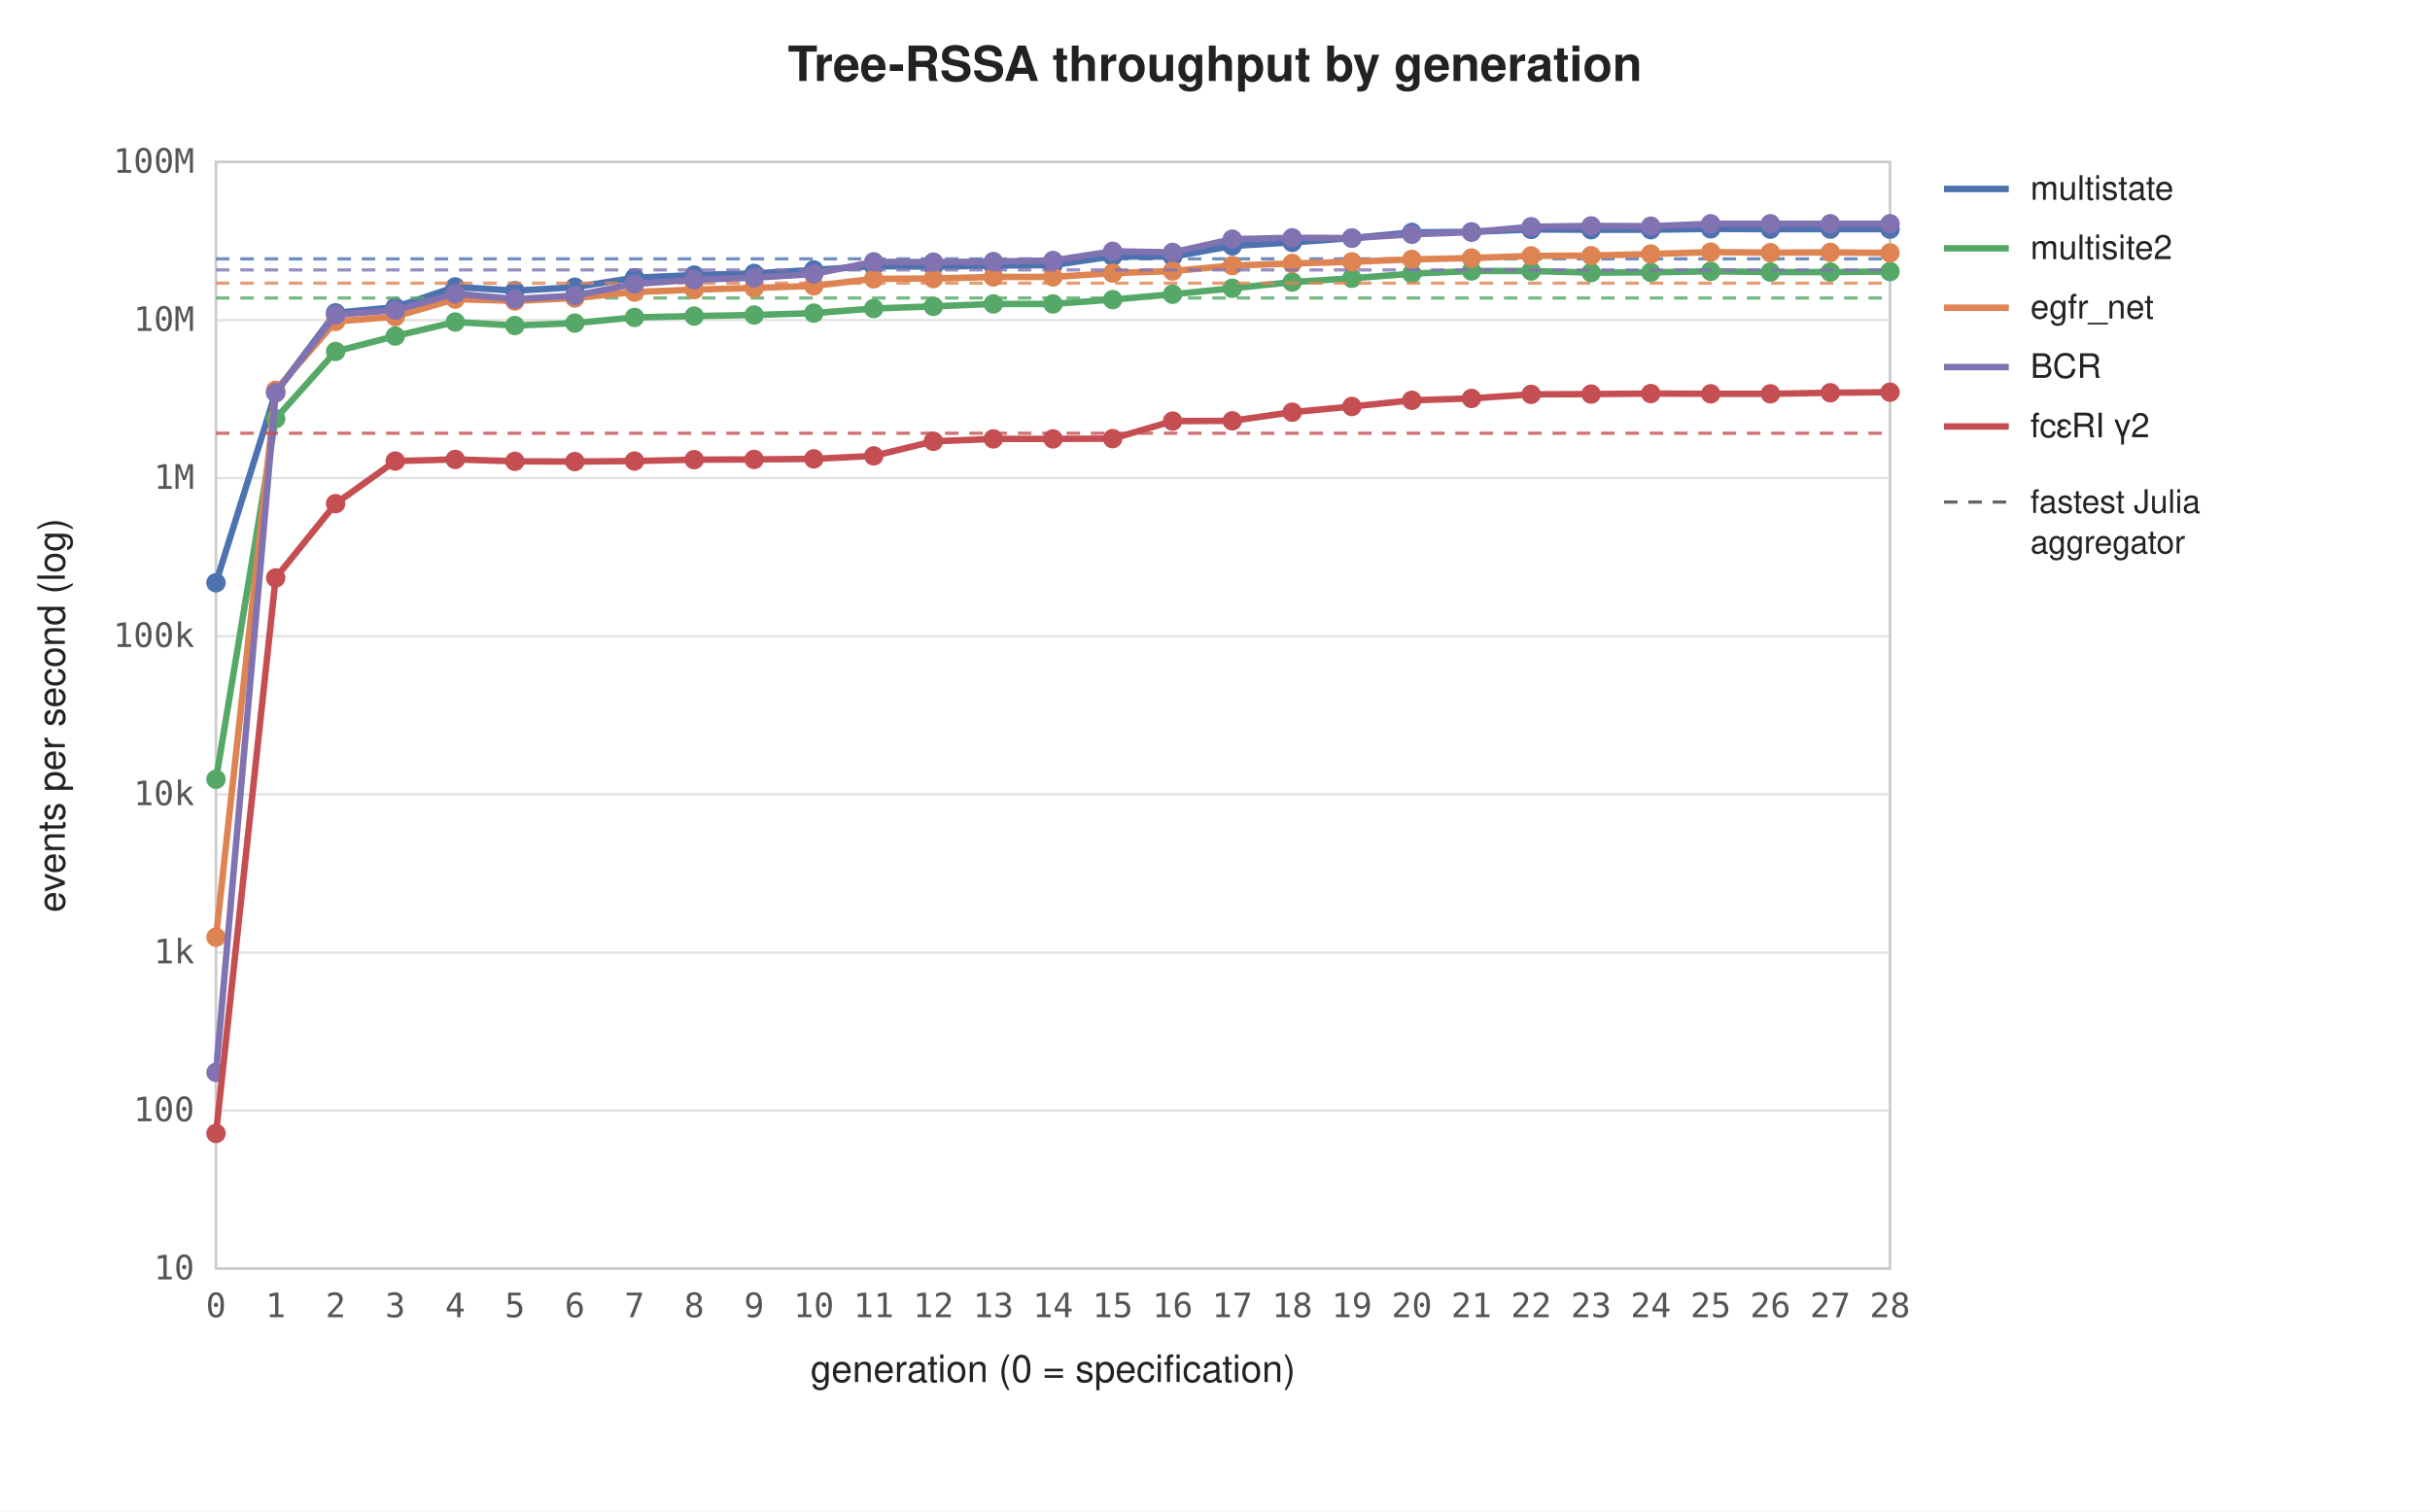
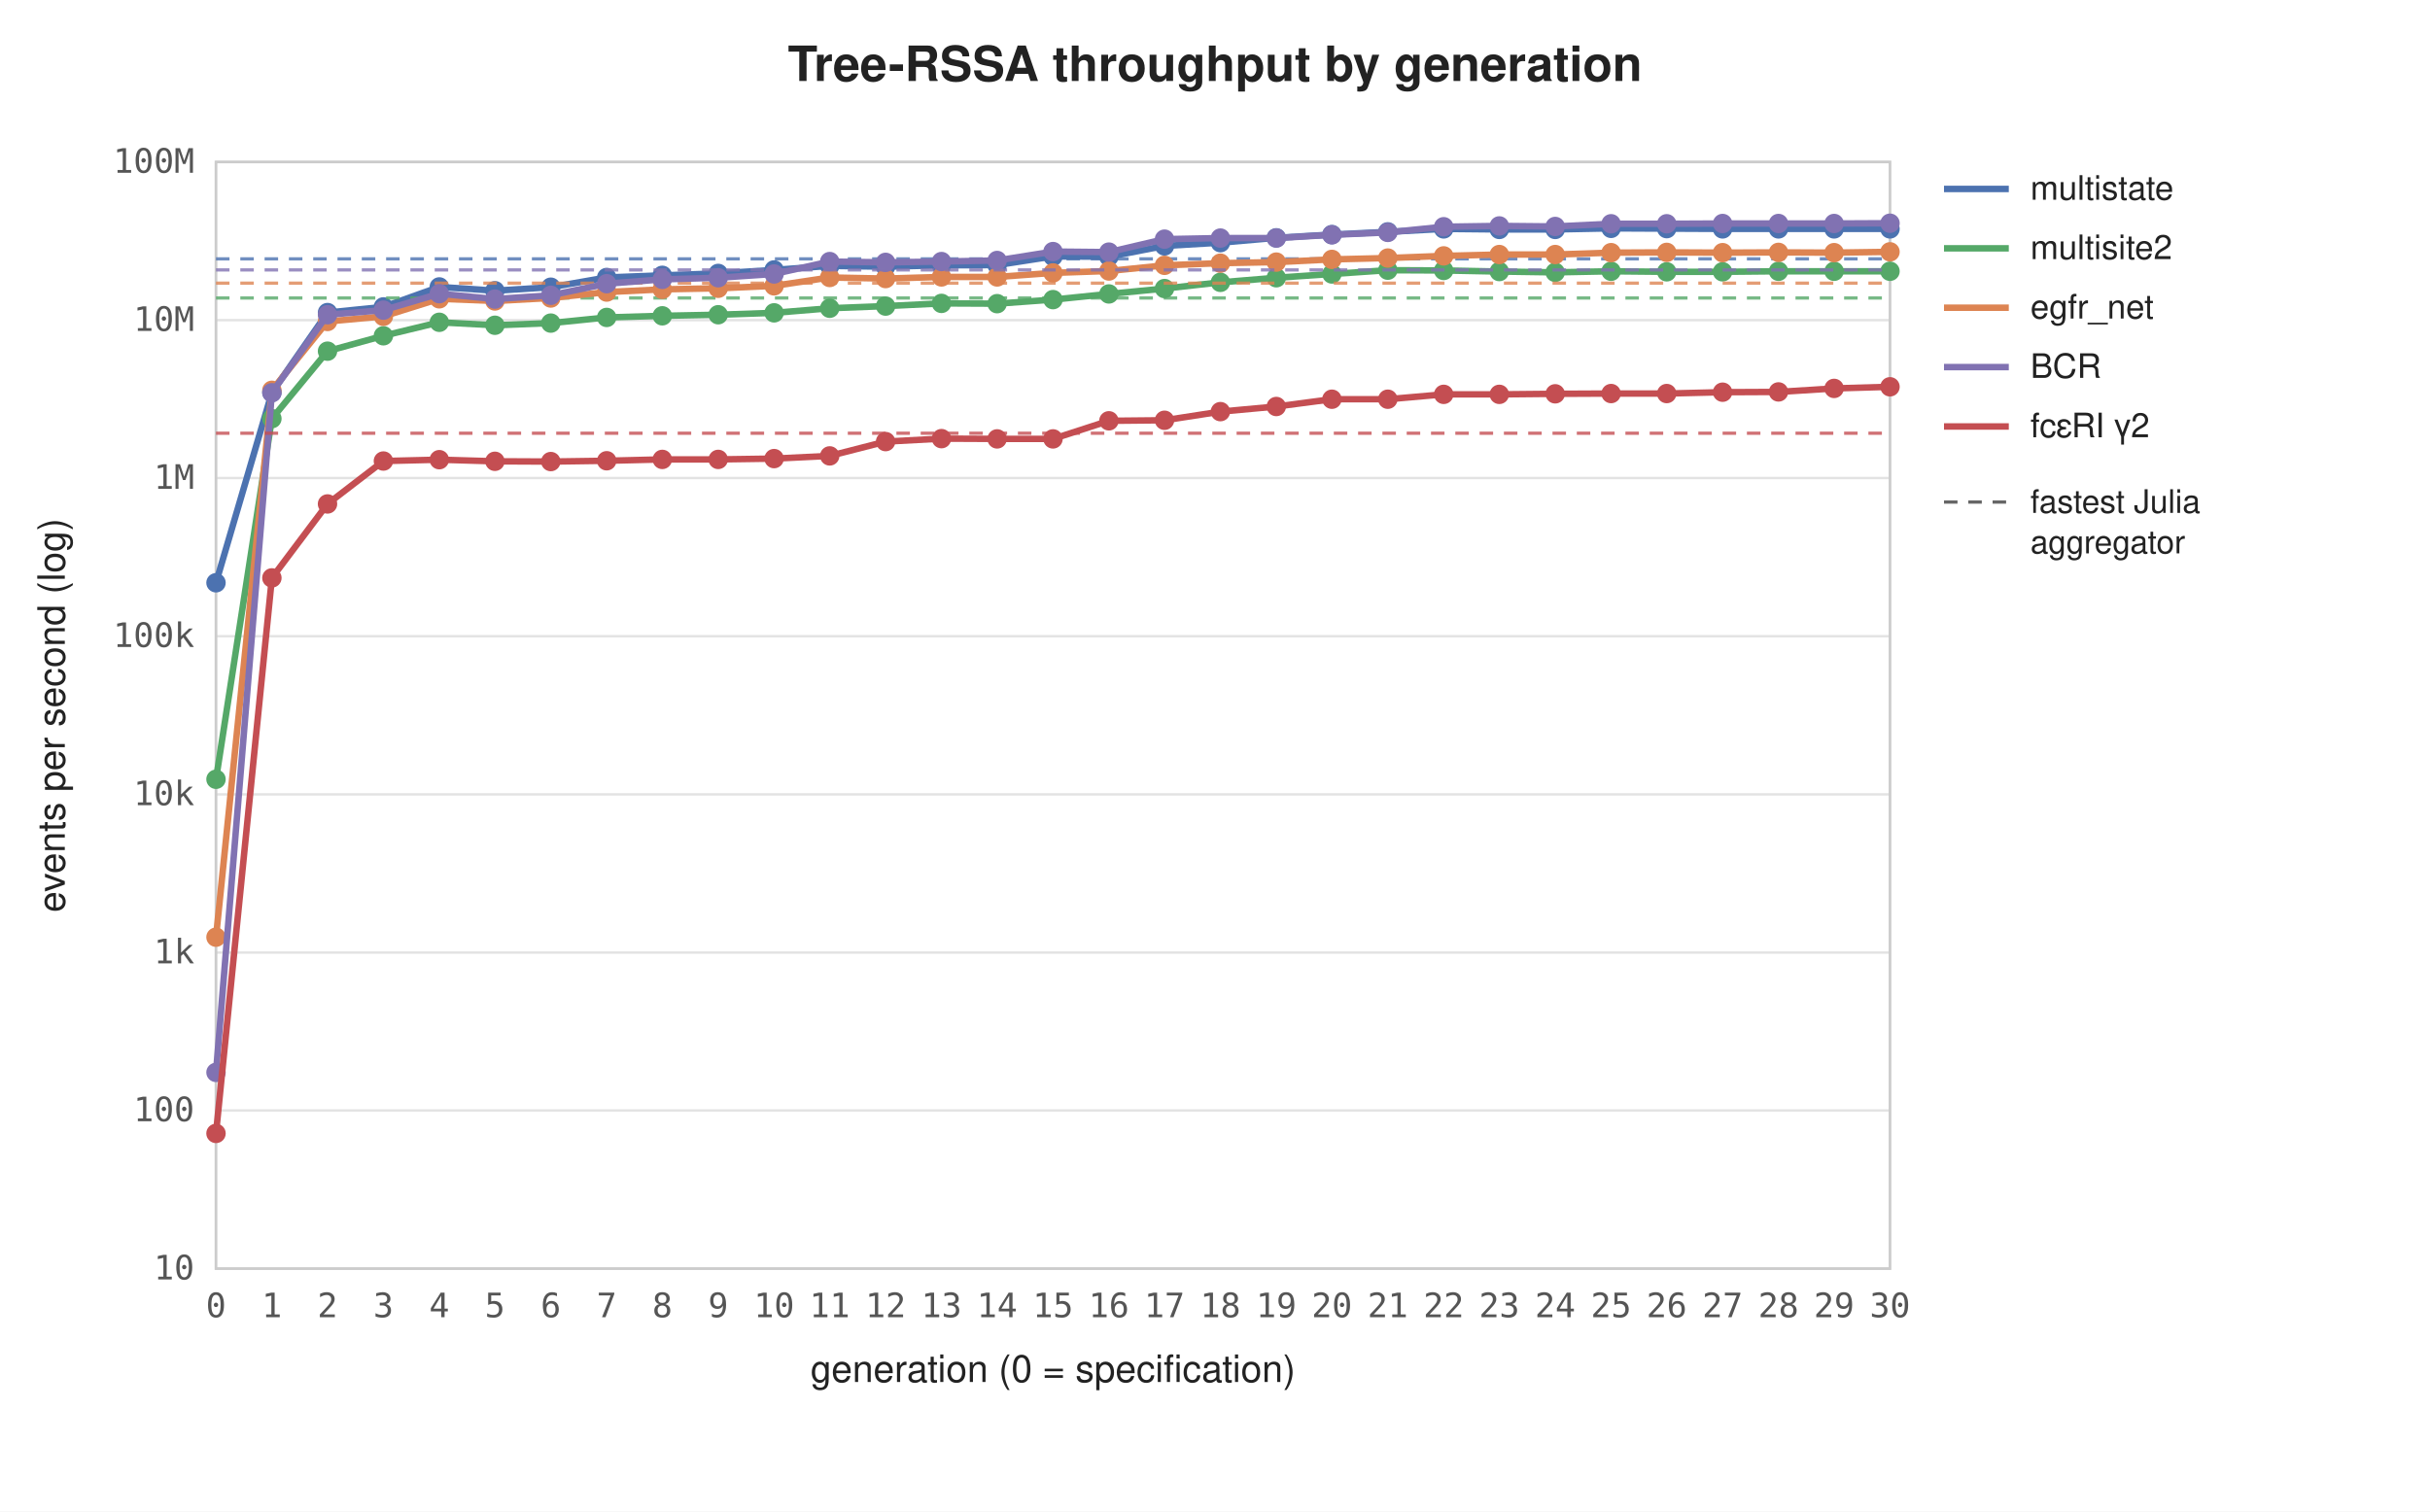
<svg xmlns="http://www.w3.org/2000/svg" viewBox="0 0 900 560" font-family="Helvetica, Arial, sans-serif">
  <rect width="900" height="560" fill="#ffffff" />
  <text x="450.0" y="30" text-anchor="middle" font-size="18" font-weight="bold" fill="#222">Tree-RSSA throughput by generation</text>
  <g stroke="#e3e3e3" stroke-width="0.9">
    <line x1="80" x2="700" y1="470.0" y2="470.0" />
    <line x1="80" x2="700" y1="411.4" y2="411.4" />
    <line x1="80" x2="700" y1="352.9" y2="352.9" />
    <line x1="80" x2="700" y1="294.3" y2="294.3" />
    <line x1="80" x2="700" y1="235.7" y2="235.7" />
    <line x1="80" x2="700" y1="177.1" y2="177.1" />
    <line x1="80" x2="700" y1="118.6" y2="118.6" />
    <line x1="80" x2="700" y1="60.0" y2="60.0" />
  </g>
  <g font-size="12.5" fill="#555" font-family="Menlo, Consolas, monospace">
    <text x="72" y="474.0" text-anchor="end">10</text>
    <text x="72" y="415.4" text-anchor="end">100</text>
    <text x="72" y="356.9" text-anchor="end">1k</text>
    <text x="72" y="298.3" text-anchor="end">10k</text>
    <text x="72" y="239.7" text-anchor="end">100k</text>
    <text x="72" y="181.1" text-anchor="end">1M</text>
    <text x="72" y="122.6" text-anchor="end">10M</text>
    <text x="72" y="64.0" text-anchor="end">100M</text>
    <text x="80.0" y="488" text-anchor="middle">0</text>
-     <text x="102.1" y="488" text-anchor="middle">1</text>
-     <text x="124.3" y="488" text-anchor="middle">2</text>
-     <text x="146.4" y="488" text-anchor="middle">3</text>
-     <text x="168.6" y="488" text-anchor="middle">4</text>
-     <text x="190.7" y="488" text-anchor="middle">5</text>
-     <text x="212.9" y="488" text-anchor="middle">6</text>
-     <text x="235.0" y="488" text-anchor="middle">7</text>
-     <text x="257.1" y="488" text-anchor="middle">8</text>
-     <text x="279.3" y="488" text-anchor="middle">9</text>
-     <text x="301.4" y="488" text-anchor="middle">10</text>
-     <text x="323.6" y="488" text-anchor="middle">11</text>
-     <text x="345.7" y="488" text-anchor="middle">12</text>
-     <text x="367.9" y="488" text-anchor="middle">13</text>
-     <text x="390.0" y="488" text-anchor="middle">14</text>
-     <text x="412.1" y="488" text-anchor="middle">15</text>
-     <text x="434.3" y="488" text-anchor="middle">16</text>
-     <text x="456.4" y="488" text-anchor="middle">17</text>
-     <text x="478.6" y="488" text-anchor="middle">18</text>
-     <text x="500.7" y="488" text-anchor="middle">19</text>
-     <text x="522.9" y="488" text-anchor="middle">20</text>
-     <text x="545.0" y="488" text-anchor="middle">21</text>
-     <text x="567.1" y="488" text-anchor="middle">22</text>
-     <text x="589.3" y="488" text-anchor="middle">23</text>
-     <text x="611.4" y="488" text-anchor="middle">24</text>
-     <text x="633.6" y="488" text-anchor="middle">25</text>
-     <text x="655.7" y="488" text-anchor="middle">26</text>
-     <text x="677.9" y="488" text-anchor="middle">27</text>
-     <text x="700.0" y="488" text-anchor="middle">28</text>
+     <text x="100.7" y="488" text-anchor="middle">1</text>
+     <text x="121.3" y="488" text-anchor="middle">2</text>
+     <text x="142.0" y="488" text-anchor="middle">3</text>
+     <text x="162.7" y="488" text-anchor="middle">4</text>
+     <text x="183.3" y="488" text-anchor="middle">5</text>
+     <text x="204.0" y="488" text-anchor="middle">6</text>
+     <text x="224.7" y="488" text-anchor="middle">7</text>
+     <text x="245.3" y="488" text-anchor="middle">8</text>
+     <text x="266.0" y="488" text-anchor="middle">9</text>
+     <text x="286.7" y="488" text-anchor="middle">10</text>
+     <text x="307.3" y="488" text-anchor="middle">11</text>
+     <text x="328.0" y="488" text-anchor="middle">12</text>
+     <text x="348.7" y="488" text-anchor="middle">13</text>
+     <text x="369.3" y="488" text-anchor="middle">14</text>
+     <text x="390.0" y="488" text-anchor="middle">15</text>
+     <text x="410.7" y="488" text-anchor="middle">16</text>
+     <text x="431.3" y="488" text-anchor="middle">17</text>
+     <text x="452.0" y="488" text-anchor="middle">18</text>
+     <text x="472.7" y="488" text-anchor="middle">19</text>
+     <text x="493.3" y="488" text-anchor="middle">20</text>
+     <text x="514.0" y="488" text-anchor="middle">21</text>
+     <text x="534.7" y="488" text-anchor="middle">22</text>
+     <text x="555.3" y="488" text-anchor="middle">23</text>
+     <text x="576.0" y="488" text-anchor="middle">24</text>
+     <text x="596.7" y="488" text-anchor="middle">25</text>
+     <text x="617.3" y="488" text-anchor="middle">26</text>
+     <text x="638.0" y="488" text-anchor="middle">27</text>
+     <text x="658.7" y="488" text-anchor="middle">28</text>
+     <text x="679.3" y="488" text-anchor="middle">29</text>
+     <text x="700.0" y="488" text-anchor="middle">30</text>
  </g>
  <rect x="80" y="60" width="620" height="410" fill="none" stroke="#cccccc" />
  <text x="390.0" y="512" text-anchor="middle" font-size="14" fill="#222">generation (0 = specification)</text>
  <text transform="translate(24 265.0) rotate(-90)" text-anchor="middle" font-size="14" fill="#222">events per second (log)</text>
-   <path d="M80.0,215.9L102.1,145.4L124.3,115.9L146.4,113.8L168.6,106.3L190.7,107.7L212.9,106.4L235.0,102.9L257.1,101.9L279.3,101.3L301.4,100.0L323.6,98.6L345.7,98.8L367.9,98.4L390.0,98.2L412.1,95.0L434.3,95.1L456.4,91.1L478.6,89.8L500.7,88.2L522.9,86.1L545.0,85.9L567.1,85.0L589.3,85.1L611.4,85.1L633.6,84.8L655.7,84.9L677.9,84.9L700.0,84.9" fill="none" stroke="#4c72b0" stroke-width="2.4" />
+   <path d="M80.0,215.9L100.7,145.4L121.3,115.8L142.0,113.7L162.7,106.3L183.3,107.7L204.0,106.4L224.7,102.8L245.3,102.0L266.0,101.3L286.7,100.0L307.3,98.5L328.0,98.8L348.7,98.3L369.3,98.2L390.0,95.0L410.7,95.1L431.3,91.1L452.0,89.9L472.7,88.1L493.3,86.9L514.0,85.9L534.7,84.8L555.3,85.0L576.0,85.0L596.7,84.6L617.3,84.7L638.0,84.8L658.7,84.8L679.3,84.8L700.0,84.8" fill="none" stroke="#4c72b0" stroke-width="2.4" />
  <circle cx="80.0" cy="215.9" r="3.6" fill="#4c72b0" />
-   <circle cx="102.1" cy="145.4" r="3.6" fill="#4c72b0" />
-   <circle cx="124.3" cy="115.9" r="3.6" fill="#4c72b0" />
-   <circle cx="146.4" cy="113.8" r="3.6" fill="#4c72b0" />
-   <circle cx="168.6" cy="106.3" r="3.6" fill="#4c72b0" />
-   <circle cx="190.7" cy="107.7" r="3.6" fill="#4c72b0" />
-   <circle cx="212.9" cy="106.4" r="3.6" fill="#4c72b0" />
-   <circle cx="235.0" cy="102.9" r="3.6" fill="#4c72b0" />
-   <circle cx="257.1" cy="101.9" r="3.6" fill="#4c72b0" />
-   <circle cx="279.3" cy="101.3" r="3.6" fill="#4c72b0" />
-   <circle cx="301.4" cy="100.0" r="3.6" fill="#4c72b0" />
-   <circle cx="323.6" cy="98.6" r="3.6" fill="#4c72b0" />
-   <circle cx="345.7" cy="98.8" r="3.6" fill="#4c72b0" />
-   <circle cx="367.9" cy="98.4" r="3.6" fill="#4c72b0" />
-   <circle cx="390.0" cy="98.2" r="3.6" fill="#4c72b0" />
-   <circle cx="412.1" cy="95.0" r="3.6" fill="#4c72b0" />
-   <circle cx="434.3" cy="95.1" r="3.6" fill="#4c72b0" />
-   <circle cx="456.4" cy="91.1" r="3.6" fill="#4c72b0" />
-   <circle cx="478.6" cy="89.8" r="3.6" fill="#4c72b0" />
-   <circle cx="500.7" cy="88.2" r="3.6" fill="#4c72b0" />
-   <circle cx="522.9" cy="86.1" r="3.6" fill="#4c72b0" />
-   <circle cx="545.0" cy="85.9" r="3.6" fill="#4c72b0" />
-   <circle cx="567.1" cy="85.0" r="3.6" fill="#4c72b0" />
-   <circle cx="589.3" cy="85.1" r="3.6" fill="#4c72b0" />
-   <circle cx="611.4" cy="85.1" r="3.6" fill="#4c72b0" />
-   <circle cx="633.6" cy="84.8" r="3.6" fill="#4c72b0" />
-   <circle cx="655.7" cy="84.9" r="3.6" fill="#4c72b0" />
-   <circle cx="677.9" cy="84.9" r="3.6" fill="#4c72b0" />
-   <circle cx="700.0" cy="84.9" r="3.6" fill="#4c72b0" />
+   <circle cx="100.7" cy="145.4" r="3.6" fill="#4c72b0" />
+   <circle cx="121.3" cy="115.8" r="3.6" fill="#4c72b0" />
+   <circle cx="142.0" cy="113.7" r="3.6" fill="#4c72b0" />
+   <circle cx="162.7" cy="106.3" r="3.6" fill="#4c72b0" />
+   <circle cx="183.3" cy="107.7" r="3.6" fill="#4c72b0" />
+   <circle cx="204.0" cy="106.4" r="3.6" fill="#4c72b0" />
+   <circle cx="224.7" cy="102.8" r="3.6" fill="#4c72b0" />
+   <circle cx="245.3" cy="102.0" r="3.6" fill="#4c72b0" />
+   <circle cx="266.0" cy="101.3" r="3.6" fill="#4c72b0" />
+   <circle cx="286.7" cy="100.0" r="3.6" fill="#4c72b0" />
+   <circle cx="307.3" cy="98.5" r="3.6" fill="#4c72b0" />
+   <circle cx="328.0" cy="98.8" r="3.6" fill="#4c72b0" />
+   <circle cx="348.7" cy="98.3" r="3.6" fill="#4c72b0" />
+   <circle cx="369.3" cy="98.2" r="3.6" fill="#4c72b0" />
+   <circle cx="390.0" cy="95.0" r="3.6" fill="#4c72b0" />
+   <circle cx="410.7" cy="95.1" r="3.6" fill="#4c72b0" />
+   <circle cx="431.3" cy="91.1" r="3.6" fill="#4c72b0" />
+   <circle cx="452.0" cy="89.9" r="3.6" fill="#4c72b0" />
+   <circle cx="472.7" cy="88.1" r="3.6" fill="#4c72b0" />
+   <circle cx="493.3" cy="86.9" r="3.6" fill="#4c72b0" />
+   <circle cx="514.0" cy="85.9" r="3.6" fill="#4c72b0" />
+   <circle cx="534.7" cy="84.8" r="3.6" fill="#4c72b0" />
+   <circle cx="555.3" cy="85.0" r="3.6" fill="#4c72b0" />
+   <circle cx="576.0" cy="85.0" r="3.6" fill="#4c72b0" />
+   <circle cx="596.7" cy="84.6" r="3.6" fill="#4c72b0" />
+   <circle cx="617.3" cy="84.7" r="3.6" fill="#4c72b0" />
+   <circle cx="638.0" cy="84.8" r="3.6" fill="#4c72b0" />
+   <circle cx="658.7" cy="84.8" r="3.6" fill="#4c72b0" />
+   <circle cx="679.3" cy="84.8" r="3.6" fill="#4c72b0" />
+   <circle cx="700.0" cy="84.8" r="3.6" fill="#4c72b0" />
  <line x1="80" x2="700" y1="95.9" y2="95.9" stroke="#4c72b0" stroke-width="1.2" stroke-dasharray="5,4" opacity="0.8" />
  <line x1="720" x2="744" y1="70" y2="70" stroke="#4c72b0" stroke-width="2.4" />
  <text x="752" y="74" font-size="12.5" fill="#222">multistate</text>
-   <path d="M80.0,288.7L102.1,155.1L124.3,130.2L146.4,124.5L168.6,119.3L190.7,120.6L212.9,119.7L235.0,117.6L257.1,117.1L279.3,116.7L301.4,116.0L323.6,114.3L345.7,113.5L367.9,112.6L390.0,112.6L412.1,111.0L434.3,109.0L456.4,106.8L478.6,104.5L500.7,103.1L522.9,101.4L545.0,100.4L567.1,100.4L589.3,101.0L611.4,100.9L633.6,100.5L655.7,100.8L677.9,100.8L700.0,100.6" fill="none" stroke="#55a868" stroke-width="2.4" />
+   <path d="M80.0,288.7L100.7,155.1L121.3,130.1L142.0,124.4L162.7,119.4L183.3,120.5L204.0,119.7L224.7,117.6L245.3,117.0L266.0,116.6L286.7,115.9L307.3,114.2L328.0,113.4L348.7,112.4L369.3,112.5L390.0,111.0L410.7,108.9L431.3,106.9L452.0,104.6L472.7,102.9L493.3,101.5L514.0,100.1L534.7,100.2L555.3,100.6L576.0,100.9L596.7,100.5L617.3,100.7L638.0,100.7L658.7,100.5L679.3,100.5L700.0,100.5" fill="none" stroke="#55a868" stroke-width="2.4" />
  <circle cx="80.0" cy="288.7" r="3.6" fill="#55a868" />
-   <circle cx="102.1" cy="155.1" r="3.6" fill="#55a868" />
-   <circle cx="124.3" cy="130.2" r="3.6" fill="#55a868" />
-   <circle cx="146.4" cy="124.5" r="3.6" fill="#55a868" />
-   <circle cx="168.6" cy="119.3" r="3.6" fill="#55a868" />
-   <circle cx="190.7" cy="120.6" r="3.6" fill="#55a868" />
-   <circle cx="212.9" cy="119.7" r="3.6" fill="#55a868" />
-   <circle cx="235.0" cy="117.6" r="3.6" fill="#55a868" />
-   <circle cx="257.1" cy="117.1" r="3.6" fill="#55a868" />
-   <circle cx="279.3" cy="116.7" r="3.6" fill="#55a868" />
-   <circle cx="301.4" cy="116.0" r="3.6" fill="#55a868" />
-   <circle cx="323.6" cy="114.3" r="3.6" fill="#55a868" />
-   <circle cx="345.7" cy="113.5" r="3.6" fill="#55a868" />
-   <circle cx="367.9" cy="112.6" r="3.6" fill="#55a868" />
-   <circle cx="390.0" cy="112.6" r="3.6" fill="#55a868" />
-   <circle cx="412.1" cy="111.0" r="3.6" fill="#55a868" />
-   <circle cx="434.3" cy="109.0" r="3.6" fill="#55a868" />
-   <circle cx="456.4" cy="106.8" r="3.6" fill="#55a868" />
-   <circle cx="478.6" cy="104.5" r="3.6" fill="#55a868" />
-   <circle cx="500.7" cy="103.1" r="3.6" fill="#55a868" />
-   <circle cx="522.9" cy="101.4" r="3.6" fill="#55a868" />
-   <circle cx="545.0" cy="100.4" r="3.6" fill="#55a868" />
-   <circle cx="567.1" cy="100.4" r="3.6" fill="#55a868" />
-   <circle cx="589.3" cy="101.0" r="3.6" fill="#55a868" />
-   <circle cx="611.4" cy="100.9" r="3.6" fill="#55a868" />
-   <circle cx="633.6" cy="100.5" r="3.6" fill="#55a868" />
-   <circle cx="655.7" cy="100.8" r="3.6" fill="#55a868" />
-   <circle cx="677.9" cy="100.8" r="3.6" fill="#55a868" />
-   <circle cx="700.0" cy="100.6" r="3.6" fill="#55a868" />
+   <circle cx="100.7" cy="155.1" r="3.6" fill="#55a868" />
+   <circle cx="121.3" cy="130.1" r="3.6" fill="#55a868" />
+   <circle cx="142.0" cy="124.4" r="3.6" fill="#55a868" />
+   <circle cx="162.7" cy="119.4" r="3.6" fill="#55a868" />
+   <circle cx="183.3" cy="120.5" r="3.6" fill="#55a868" />
+   <circle cx="204.0" cy="119.7" r="3.6" fill="#55a868" />
+   <circle cx="224.7" cy="117.6" r="3.6" fill="#55a868" />
+   <circle cx="245.3" cy="117.0" r="3.6" fill="#55a868" />
+   <circle cx="266.0" cy="116.6" r="3.6" fill="#55a868" />
+   <circle cx="286.7" cy="115.9" r="3.6" fill="#55a868" />
+   <circle cx="307.3" cy="114.2" r="3.6" fill="#55a868" />
+   <circle cx="328.0" cy="113.4" r="3.6" fill="#55a868" />
+   <circle cx="348.7" cy="112.4" r="3.6" fill="#55a868" />
+   <circle cx="369.3" cy="112.5" r="3.6" fill="#55a868" />
+   <circle cx="390.0" cy="111.0" r="3.6" fill="#55a868" />
+   <circle cx="410.7" cy="108.9" r="3.6" fill="#55a868" />
+   <circle cx="431.3" cy="106.9" r="3.6" fill="#55a868" />
+   <circle cx="452.0" cy="104.6" r="3.6" fill="#55a868" />
+   <circle cx="472.7" cy="102.9" r="3.6" fill="#55a868" />
+   <circle cx="493.3" cy="101.5" r="3.6" fill="#55a868" />
+   <circle cx="514.0" cy="100.1" r="3.6" fill="#55a868" />
+   <circle cx="534.7" cy="100.2" r="3.6" fill="#55a868" />
+   <circle cx="555.3" cy="100.6" r="3.6" fill="#55a868" />
+   <circle cx="576.0" cy="100.9" r="3.6" fill="#55a868" />
+   <circle cx="596.7" cy="100.5" r="3.6" fill="#55a868" />
+   <circle cx="617.3" cy="100.7" r="3.6" fill="#55a868" />
+   <circle cx="638.0" cy="100.7" r="3.6" fill="#55a868" />
+   <circle cx="658.7" cy="100.5" r="3.6" fill="#55a868" />
+   <circle cx="679.3" cy="100.5" r="3.6" fill="#55a868" />
+   <circle cx="700.0" cy="100.5" r="3.6" fill="#55a868" />
  <line x1="80" x2="700" y1="110.4" y2="110.4" stroke="#55a868" stroke-width="1.2" stroke-dasharray="5,4" opacity="0.8" />
  <line x1="720" x2="744" y1="92" y2="92" stroke="#55a868" stroke-width="2.4" />
  <text x="752" y="96" font-size="12.5" fill="#222">multisite2</text>
-   <path d="M80.0,347.2L102.1,144.6L124.3,119.1L146.4,117.3L168.6,110.8L190.7,111.5L212.9,110.4L235.0,108.2L257.1,107.3L279.3,106.7L301.4,105.9L323.6,103.3L345.7,103.2L367.9,102.6L390.0,102.6L412.1,101.2L434.3,100.4L456.4,98.4L478.6,97.6L500.7,97.0L522.9,96.1L545.0,95.6L567.1,94.8L589.3,94.7L611.4,94.1L633.6,93.4L655.7,93.6L677.9,93.5L700.0,93.7" fill="none" stroke="#dd8452" stroke-width="2.4" />
+   <path d="M80.0,347.2L100.7,144.6L121.3,119.1L142.0,117.2L162.7,110.7L183.3,111.5L204.0,110.4L224.7,108.2L245.3,107.2L266.0,106.8L286.7,105.9L307.3,102.8L328.0,103.2L348.7,102.6L369.3,102.6L390.0,101.1L410.7,100.4L431.3,98.3L452.0,97.5L472.7,97.1L493.3,96.1L514.0,95.6L534.7,94.8L555.3,94.3L576.0,94.3L596.7,93.6L617.3,93.5L638.0,93.6L658.7,93.5L679.3,93.6L700.0,93.3" fill="none" stroke="#dd8452" stroke-width="2.4" />
  <circle cx="80.0" cy="347.2" r="3.6" fill="#dd8452" />
-   <circle cx="102.1" cy="144.6" r="3.6" fill="#dd8452" />
-   <circle cx="124.3" cy="119.1" r="3.6" fill="#dd8452" />
-   <circle cx="146.4" cy="117.3" r="3.6" fill="#dd8452" />
-   <circle cx="168.6" cy="110.8" r="3.6" fill="#dd8452" />
-   <circle cx="190.7" cy="111.5" r="3.6" fill="#dd8452" />
-   <circle cx="212.9" cy="110.4" r="3.6" fill="#dd8452" />
-   <circle cx="235.0" cy="108.2" r="3.6" fill="#dd8452" />
-   <circle cx="257.1" cy="107.3" r="3.6" fill="#dd8452" />
-   <circle cx="279.3" cy="106.7" r="3.6" fill="#dd8452" />
-   <circle cx="301.4" cy="105.9" r="3.6" fill="#dd8452" />
-   <circle cx="323.6" cy="103.3" r="3.6" fill="#dd8452" />
-   <circle cx="345.7" cy="103.2" r="3.6" fill="#dd8452" />
-   <circle cx="367.9" cy="102.6" r="3.6" fill="#dd8452" />
-   <circle cx="390.0" cy="102.6" r="3.6" fill="#dd8452" />
-   <circle cx="412.1" cy="101.2" r="3.6" fill="#dd8452" />
-   <circle cx="434.3" cy="100.4" r="3.6" fill="#dd8452" />
-   <circle cx="456.4" cy="98.4" r="3.6" fill="#dd8452" />
-   <circle cx="478.6" cy="97.6" r="3.6" fill="#dd8452" />
-   <circle cx="500.7" cy="97.0" r="3.6" fill="#dd8452" />
-   <circle cx="522.9" cy="96.1" r="3.6" fill="#dd8452" />
-   <circle cx="545.0" cy="95.6" r="3.6" fill="#dd8452" />
-   <circle cx="567.1" cy="94.8" r="3.6" fill="#dd8452" />
-   <circle cx="589.3" cy="94.7" r="3.6" fill="#dd8452" />
-   <circle cx="611.4" cy="94.1" r="3.6" fill="#dd8452" />
-   <circle cx="633.6" cy="93.4" r="3.6" fill="#dd8452" />
-   <circle cx="655.7" cy="93.6" r="3.6" fill="#dd8452" />
-   <circle cx="677.9" cy="93.5" r="3.6" fill="#dd8452" />
-   <circle cx="700.0" cy="93.7" r="3.6" fill="#dd8452" />
+   <circle cx="100.7" cy="144.6" r="3.6" fill="#dd8452" />
+   <circle cx="121.3" cy="119.1" r="3.6" fill="#dd8452" />
+   <circle cx="142.0" cy="117.2" r="3.6" fill="#dd8452" />
+   <circle cx="162.7" cy="110.7" r="3.6" fill="#dd8452" />
+   <circle cx="183.3" cy="111.5" r="3.6" fill="#dd8452" />
+   <circle cx="204.0" cy="110.4" r="3.6" fill="#dd8452" />
+   <circle cx="224.7" cy="108.2" r="3.6" fill="#dd8452" />
+   <circle cx="245.3" cy="107.2" r="3.6" fill="#dd8452" />
+   <circle cx="266.0" cy="106.8" r="3.6" fill="#dd8452" />
+   <circle cx="286.7" cy="105.9" r="3.6" fill="#dd8452" />
+   <circle cx="307.3" cy="102.8" r="3.6" fill="#dd8452" />
+   <circle cx="328.0" cy="103.2" r="3.6" fill="#dd8452" />
+   <circle cx="348.7" cy="102.6" r="3.6" fill="#dd8452" />
+   <circle cx="369.3" cy="102.6" r="3.6" fill="#dd8452" />
+   <circle cx="390.0" cy="101.1" r="3.6" fill="#dd8452" />
+   <circle cx="410.7" cy="100.4" r="3.6" fill="#dd8452" />
+   <circle cx="431.3" cy="98.3" r="3.6" fill="#dd8452" />
+   <circle cx="452.0" cy="97.5" r="3.6" fill="#dd8452" />
+   <circle cx="472.7" cy="97.1" r="3.6" fill="#dd8452" />
+   <circle cx="493.3" cy="96.1" r="3.6" fill="#dd8452" />
+   <circle cx="514.0" cy="95.6" r="3.6" fill="#dd8452" />
+   <circle cx="534.7" cy="94.8" r="3.6" fill="#dd8452" />
+   <circle cx="555.3" cy="94.3" r="3.6" fill="#dd8452" />
+   <circle cx="576.0" cy="94.3" r="3.6" fill="#dd8452" />
+   <circle cx="596.7" cy="93.6" r="3.6" fill="#dd8452" />
+   <circle cx="617.3" cy="93.5" r="3.6" fill="#dd8452" />
+   <circle cx="638.0" cy="93.6" r="3.6" fill="#dd8452" />
+   <circle cx="658.7" cy="93.5" r="3.6" fill="#dd8452" />
+   <circle cx="679.3" cy="93.6" r="3.6" fill="#dd8452" />
+   <circle cx="700.0" cy="93.3" r="3.6" fill="#dd8452" />
  <line x1="80" x2="700" y1="104.9" y2="104.9" stroke="#dd8452" stroke-width="1.2" stroke-dasharray="5,4" opacity="0.8" />
  <line x1="720" x2="744" y1="114" y2="114" stroke="#dd8452" stroke-width="2.4" />
  <text x="752" y="118" font-size="12.5" fill="#222">egfr_net</text>
-   <path d="M80.0,397.3L102.1,145.5L124.3,116.6L146.4,114.9L168.6,108.8L190.7,110.8L212.9,109.5L235.0,105.2L257.1,103.6L279.3,102.9L301.4,101.5L323.6,97.0L345.7,97.1L367.9,96.9L390.0,96.5L412.1,93.1L434.3,93.5L456.4,88.6L478.6,88.1L500.7,88.2L522.9,86.8L545.0,86.0L567.1,84.0L589.3,83.7L611.4,83.8L633.6,82.9L655.7,82.9L677.9,82.9L700.0,82.9" fill="none" stroke="#8172b2" stroke-width="2.4" />
+   <path d="M80.0,397.3L100.7,145.5L121.3,116.6L142.0,114.9L162.7,108.8L183.3,110.8L204.0,109.4L224.7,105.1L245.3,103.5L266.0,102.9L286.7,101.5L307.3,96.9L328.0,97.2L348.7,96.9L369.3,96.5L390.0,93.2L410.7,93.4L431.3,88.6L452.0,88.2L472.7,88.2L493.3,87.0L514.0,86.1L534.7,84.0L555.3,83.7L576.0,83.9L596.7,82.9L617.3,82.9L638.0,82.8L658.7,82.8L679.3,82.8L700.0,82.7" fill="none" stroke="#8172b2" stroke-width="2.4" />
  <circle cx="80.0" cy="397.3" r="3.6" fill="#8172b2" />
-   <circle cx="102.1" cy="145.5" r="3.6" fill="#8172b2" />
-   <circle cx="124.3" cy="116.6" r="3.6" fill="#8172b2" />
-   <circle cx="146.4" cy="114.9" r="3.6" fill="#8172b2" />
-   <circle cx="168.6" cy="108.8" r="3.6" fill="#8172b2" />
-   <circle cx="190.7" cy="110.8" r="3.6" fill="#8172b2" />
-   <circle cx="212.9" cy="109.5" r="3.6" fill="#8172b2" />
-   <circle cx="235.0" cy="105.2" r="3.6" fill="#8172b2" />
-   <circle cx="257.1" cy="103.6" r="3.6" fill="#8172b2" />
-   <circle cx="279.3" cy="102.9" r="3.6" fill="#8172b2" />
-   <circle cx="301.4" cy="101.5" r="3.6" fill="#8172b2" />
-   <circle cx="323.6" cy="97.0" r="3.6" fill="#8172b2" />
-   <circle cx="345.7" cy="97.1" r="3.6" fill="#8172b2" />
-   <circle cx="367.9" cy="96.9" r="3.6" fill="#8172b2" />
-   <circle cx="390.0" cy="96.5" r="3.6" fill="#8172b2" />
-   <circle cx="412.1" cy="93.1" r="3.6" fill="#8172b2" />
-   <circle cx="434.3" cy="93.5" r="3.6" fill="#8172b2" />
-   <circle cx="456.4" cy="88.6" r="3.6" fill="#8172b2" />
-   <circle cx="478.6" cy="88.1" r="3.6" fill="#8172b2" />
-   <circle cx="500.7" cy="88.2" r="3.6" fill="#8172b2" />
-   <circle cx="522.9" cy="86.8" r="3.6" fill="#8172b2" />
-   <circle cx="545.0" cy="86.0" r="3.6" fill="#8172b2" />
-   <circle cx="567.1" cy="84.0" r="3.6" fill="#8172b2" />
-   <circle cx="589.3" cy="83.7" r="3.6" fill="#8172b2" />
-   <circle cx="611.4" cy="83.8" r="3.6" fill="#8172b2" />
-   <circle cx="633.6" cy="82.9" r="3.6" fill="#8172b2" />
-   <circle cx="655.7" cy="82.9" r="3.6" fill="#8172b2" />
-   <circle cx="677.9" cy="82.9" r="3.6" fill="#8172b2" />
-   <circle cx="700.0" cy="82.9" r="3.6" fill="#8172b2" />
+   <circle cx="100.7" cy="145.5" r="3.6" fill="#8172b2" />
+   <circle cx="121.3" cy="116.6" r="3.6" fill="#8172b2" />
+   <circle cx="142.0" cy="114.9" r="3.6" fill="#8172b2" />
+   <circle cx="162.7" cy="108.8" r="3.6" fill="#8172b2" />
+   <circle cx="183.3" cy="110.8" r="3.6" fill="#8172b2" />
+   <circle cx="204.0" cy="109.4" r="3.6" fill="#8172b2" />
+   <circle cx="224.7" cy="105.1" r="3.6" fill="#8172b2" />
+   <circle cx="245.3" cy="103.5" r="3.6" fill="#8172b2" />
+   <circle cx="266.0" cy="102.9" r="3.6" fill="#8172b2" />
+   <circle cx="286.7" cy="101.5" r="3.6" fill="#8172b2" />
+   <circle cx="307.3" cy="96.9" r="3.6" fill="#8172b2" />
+   <circle cx="328.0" cy="97.2" r="3.6" fill="#8172b2" />
+   <circle cx="348.7" cy="96.9" r="3.6" fill="#8172b2" />
+   <circle cx="369.3" cy="96.5" r="3.6" fill="#8172b2" />
+   <circle cx="390.0" cy="93.2" r="3.6" fill="#8172b2" />
+   <circle cx="410.7" cy="93.4" r="3.6" fill="#8172b2" />
+   <circle cx="431.3" cy="88.6" r="3.6" fill="#8172b2" />
+   <circle cx="452.0" cy="88.2" r="3.6" fill="#8172b2" />
+   <circle cx="472.7" cy="88.2" r="3.6" fill="#8172b2" />
+   <circle cx="493.3" cy="87.0" r="3.6" fill="#8172b2" />
+   <circle cx="514.0" cy="86.1" r="3.6" fill="#8172b2" />
+   <circle cx="534.7" cy="84.0" r="3.6" fill="#8172b2" />
+   <circle cx="555.3" cy="83.7" r="3.6" fill="#8172b2" />
+   <circle cx="576.0" cy="83.9" r="3.6" fill="#8172b2" />
+   <circle cx="596.7" cy="82.9" r="3.6" fill="#8172b2" />
+   <circle cx="617.3" cy="82.9" r="3.6" fill="#8172b2" />
+   <circle cx="638.0" cy="82.8" r="3.6" fill="#8172b2" />
+   <circle cx="658.7" cy="82.8" r="3.6" fill="#8172b2" />
+   <circle cx="679.3" cy="82.8" r="3.6" fill="#8172b2" />
+   <circle cx="700.0" cy="82.7" r="3.6" fill="#8172b2" />
  <line x1="80" x2="700" y1="100.0" y2="100.0" stroke="#8172b2" stroke-width="1.2" stroke-dasharray="5,4" opacity="0.8" />
  <line x1="720" x2="744" y1="136" y2="136" stroke="#8172b2" stroke-width="2.4" />
  <text x="752" y="140" font-size="12.5" fill="#222">BCR</text>
-   <path d="M80.0,419.9L102.1,214.1L124.3,186.6L146.4,170.8L168.6,170.2L190.7,170.9L212.9,171.0L235.0,170.8L257.1,170.3L279.3,170.2L301.4,170.0L323.6,168.9L345.7,163.5L367.9,162.6L390.0,162.6L412.1,162.5L434.3,156.0L456.4,155.9L478.6,152.7L500.7,150.6L522.9,148.3L545.0,147.6L567.1,146.1L589.3,146.0L611.4,145.8L633.6,145.9L655.7,145.9L677.9,145.5L700.0,145.3" fill="none" stroke="#c44e52" stroke-width="2.4" />
+   <path d="M80.0,419.9L100.7,214.1L121.3,186.7L142.0,170.8L162.7,170.3L183.3,170.9L204.0,171.0L224.7,170.7L245.3,170.2L266.0,170.2L286.7,169.9L307.3,168.9L328.0,163.6L348.7,162.5L369.3,162.6L390.0,162.6L410.7,155.9L431.3,155.7L452.0,152.5L472.7,150.6L493.3,147.9L514.0,147.9L534.7,146.1L555.3,146.1L576.0,145.9L596.7,145.8L617.3,145.8L638.0,145.3L658.7,145.2L679.3,143.9L700.0,143.3" fill="none" stroke="#c44e52" stroke-width="2.4" />
  <circle cx="80.0" cy="419.9" r="3.6" fill="#c44e52" />
-   <circle cx="102.1" cy="214.1" r="3.6" fill="#c44e52" />
-   <circle cx="124.3" cy="186.6" r="3.6" fill="#c44e52" />
-   <circle cx="146.4" cy="170.8" r="3.6" fill="#c44e52" />
-   <circle cx="168.6" cy="170.2" r="3.6" fill="#c44e52" />
-   <circle cx="190.7" cy="170.9" r="3.6" fill="#c44e52" />
-   <circle cx="212.9" cy="171.0" r="3.6" fill="#c44e52" />
-   <circle cx="235.0" cy="170.8" r="3.6" fill="#c44e52" />
-   <circle cx="257.1" cy="170.3" r="3.6" fill="#c44e52" />
-   <circle cx="279.3" cy="170.2" r="3.6" fill="#c44e52" />
-   <circle cx="301.4" cy="170.0" r="3.6" fill="#c44e52" />
-   <circle cx="323.6" cy="168.9" r="3.6" fill="#c44e52" />
-   <circle cx="345.7" cy="163.5" r="3.6" fill="#c44e52" />
-   <circle cx="367.9" cy="162.6" r="3.6" fill="#c44e52" />
+   <circle cx="100.7" cy="214.1" r="3.6" fill="#c44e52" />
+   <circle cx="121.3" cy="186.7" r="3.6" fill="#c44e52" />
+   <circle cx="142.0" cy="170.8" r="3.6" fill="#c44e52" />
+   <circle cx="162.7" cy="170.3" r="3.6" fill="#c44e52" />
+   <circle cx="183.3" cy="170.9" r="3.6" fill="#c44e52" />
+   <circle cx="204.0" cy="171.0" r="3.6" fill="#c44e52" />
+   <circle cx="224.7" cy="170.7" r="3.6" fill="#c44e52" />
+   <circle cx="245.3" cy="170.2" r="3.6" fill="#c44e52" />
+   <circle cx="266.0" cy="170.2" r="3.6" fill="#c44e52" />
+   <circle cx="286.7" cy="169.9" r="3.6" fill="#c44e52" />
+   <circle cx="307.3" cy="168.9" r="3.6" fill="#c44e52" />
+   <circle cx="328.0" cy="163.6" r="3.6" fill="#c44e52" />
+   <circle cx="348.7" cy="162.5" r="3.6" fill="#c44e52" />
+   <circle cx="369.3" cy="162.6" r="3.6" fill="#c44e52" />
  <circle cx="390.0" cy="162.6" r="3.6" fill="#c44e52" />
-   <circle cx="412.1" cy="162.5" r="3.6" fill="#c44e52" />
-   <circle cx="434.3" cy="156.0" r="3.6" fill="#c44e52" />
-   <circle cx="456.4" cy="155.9" r="3.6" fill="#c44e52" />
-   <circle cx="478.6" cy="152.7" r="3.6" fill="#c44e52" />
-   <circle cx="500.7" cy="150.6" r="3.6" fill="#c44e52" />
-   <circle cx="522.9" cy="148.3" r="3.6" fill="#c44e52" />
-   <circle cx="545.0" cy="147.6" r="3.6" fill="#c44e52" />
-   <circle cx="567.1" cy="146.1" r="3.6" fill="#c44e52" />
-   <circle cx="589.3" cy="146.0" r="3.6" fill="#c44e52" />
-   <circle cx="611.4" cy="145.8" r="3.6" fill="#c44e52" />
-   <circle cx="633.6" cy="145.9" r="3.6" fill="#c44e52" />
-   <circle cx="655.7" cy="145.9" r="3.6" fill="#c44e52" />
-   <circle cx="677.9" cy="145.5" r="3.6" fill="#c44e52" />
-   <circle cx="700.0" cy="145.3" r="3.6" fill="#c44e52" />
+   <circle cx="410.7" cy="155.9" r="3.6" fill="#c44e52" />
+   <circle cx="431.3" cy="155.7" r="3.6" fill="#c44e52" />
+   <circle cx="452.0" cy="152.5" r="3.6" fill="#c44e52" />
+   <circle cx="472.7" cy="150.6" r="3.6" fill="#c44e52" />
+   <circle cx="493.3" cy="147.9" r="3.6" fill="#c44e52" />
+   <circle cx="514.0" cy="147.9" r="3.6" fill="#c44e52" />
+   <circle cx="534.7" cy="146.1" r="3.6" fill="#c44e52" />
+   <circle cx="555.3" cy="146.1" r="3.6" fill="#c44e52" />
+   <circle cx="576.0" cy="145.9" r="3.6" fill="#c44e52" />
+   <circle cx="596.7" cy="145.8" r="3.6" fill="#c44e52" />
+   <circle cx="617.3" cy="145.8" r="3.6" fill="#c44e52" />
+   <circle cx="638.0" cy="145.3" r="3.6" fill="#c44e52" />
+   <circle cx="658.7" cy="145.2" r="3.6" fill="#c44e52" />
+   <circle cx="679.3" cy="143.9" r="3.6" fill="#c44e52" />
+   <circle cx="700.0" cy="143.3" r="3.6" fill="#c44e52" />
  <line x1="80" x2="700" y1="160.5" y2="160.5" stroke="#c44e52" stroke-width="1.2" stroke-dasharray="5,4" opacity="0.8" />
  <line x1="720" x2="744" y1="158" y2="158" stroke="#c44e52" stroke-width="2.4" />
  <text x="752" y="162" font-size="12.5" fill="#222">fcεRI γ2</text>
  <line x1="720" x2="744" y1="186" y2="186" stroke="#666" stroke-width="1.2" stroke-dasharray="5,4" />
  <text x="752" y="190" font-size="12" fill="#222">fastest Julia</text>
  <text x="752" y="205" font-size="12" fill="#222">aggregator</text>
</svg>
